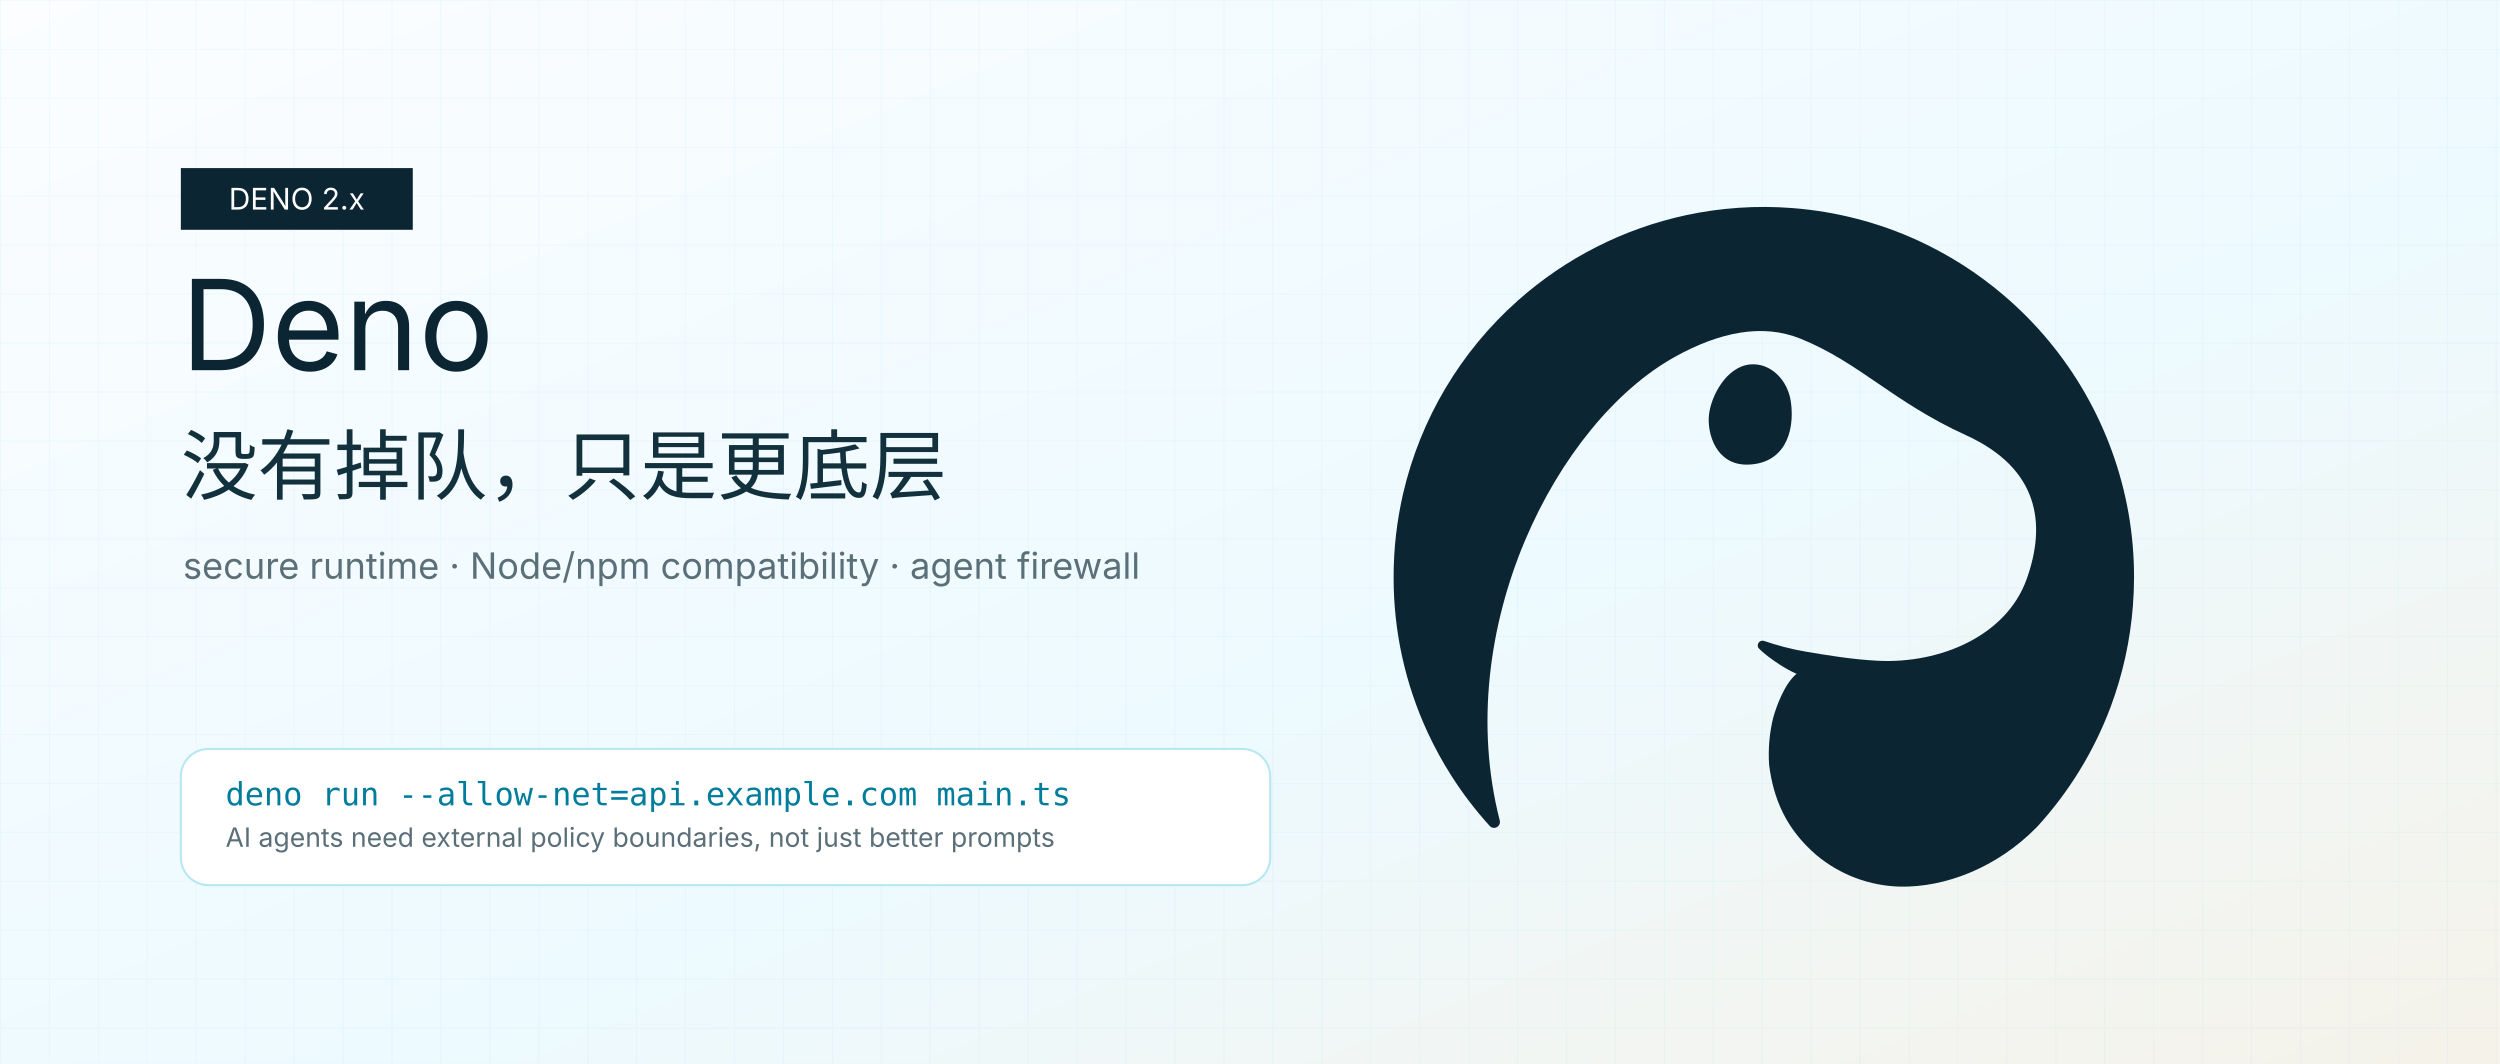
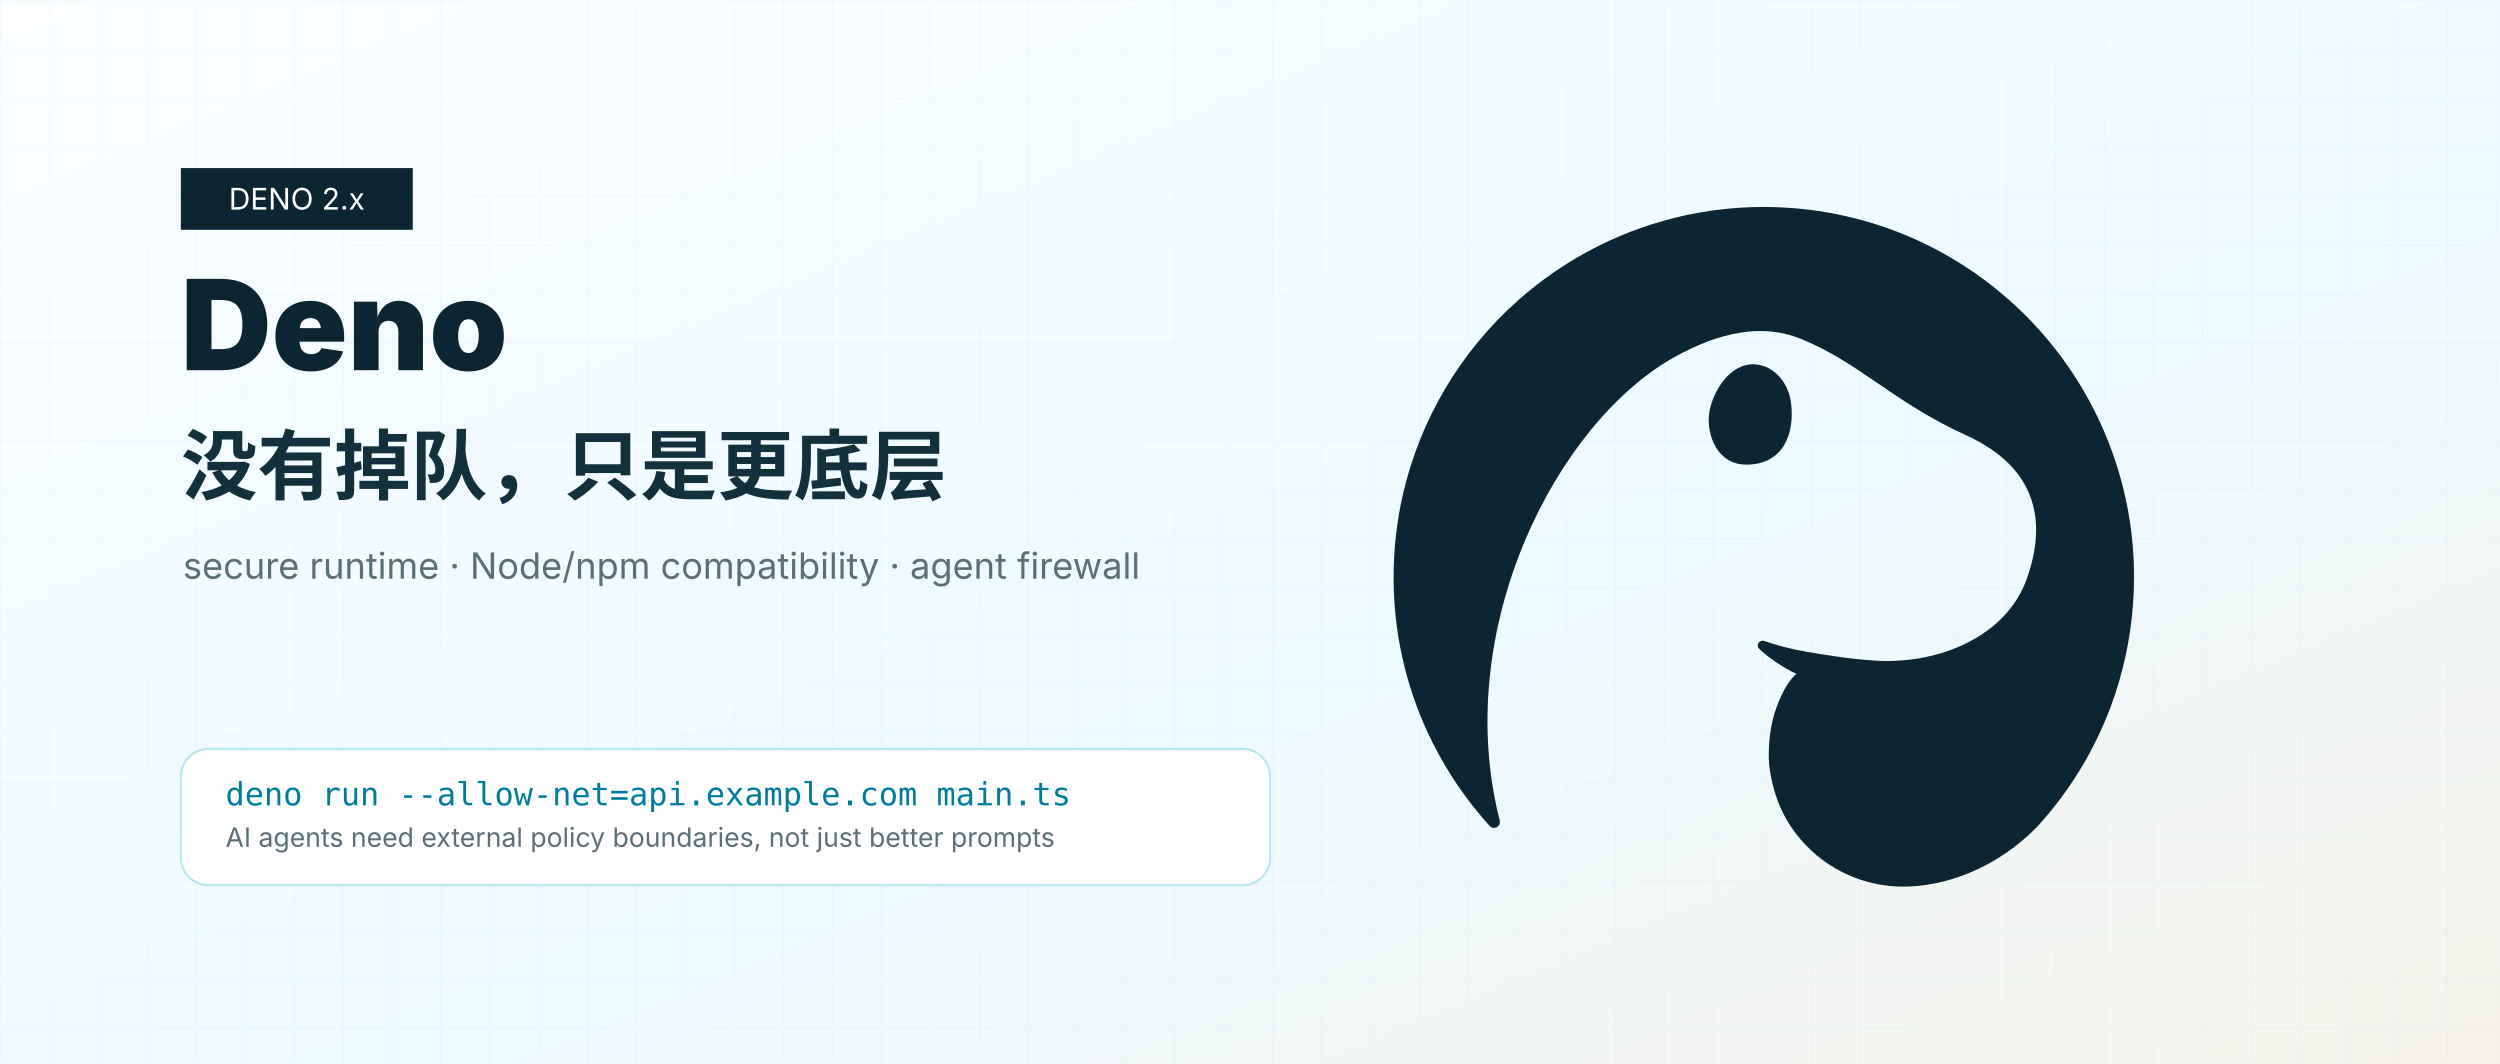
<svg xmlns="http://www.w3.org/2000/svg" width="2350" height="1000" viewBox="0 0 2350 1000" role="img" aria-label="Deno core advantages article cover">
  <defs>
+     <style>
+       @font-face {
+         font-family: "Nunito";
+         src: url("https://cdn.jsdelivr.net/npm/@fontsource-variable/nunito/files/nunito-latin-wght-normal.woff2") format("woff2");
+         font-weight: 200 1000;
+         font-style: normal;
+       }
+       @font-face {
+         font-family: "Nunito Variable";
+         src: url("https://cdn.jsdelivr.net/npm/@fontsource-variable/nunito/files/nunito-latin-wght-normal.woff2") format("woff2");
+         font-weight: 200 1000;
+         font-style: normal;
+       }
+     </style>
    <linearGradient id="paper" x1="0" y1="0" x2="1" y2="1">
      <stop offset="0" stop-color="#fbfdff" />
      <stop offset="0.58" stop-color="#edfaff" />
      <stop offset="1" stop-color="#f5f2e9" />
    </linearGradient>
    <pattern id="grid" width="46" height="46" patternUnits="userSpaceOnUse">
      <path d="M 46 0 L 0 0 0 46" fill="none" stroke="#8ac9d8" stroke-width="1" opacity="0.16" />
    </pattern>
  </defs>
  <rect width="2350" height="1000" fill="url(#paper)" />
  <rect width="2350" height="1000" fill="url(#grid)" />
  <g transform="translate(170 158)">
    <rect x="0" y="0" width="218" height="58" rx="0" fill="#0b2533" />
-     <text x="109" y="39" text-anchor="middle" fill="#ffffff" font-family="Avenir Next, Inter, Helvetica Neue, PingFang SC, sans-serif" font-size="28" letter-spacing="0">DENO 2.x</text>
-     <text x="0" y="190" fill="#0b2533" font-family="Avenir Next, Inter, Helvetica Neue, PingFang SC, sans-serif" font-size="118" letter-spacing="0">Deno</text>
-     <text x="0" y="306" fill="#12313d" font-family="Avenir Next, Inter, Helvetica Neue, PingFang SC, sans-serif" font-size="72" letter-spacing="0">没有掉队，只是更底层</text>
-     <text x="2" y="386" fill="#5b6f79" font-family="Avenir Next, Inter, Helvetica Neue, PingFang SC, sans-serif" font-size="34" letter-spacing="0">secure runtime · Node/npm compatibility · agent firewall</text>
+     <text x="109" y="39" text-anchor="middle" fill="#ffffff" font-family="Nunito, Nunito Variable, Avenir Next, Inter, Helvetica Neue, PingFang SC, sans-serif" font-size="28" letter-spacing="0">DENO 2.x</text>
+     <text x="0" y="190" fill="#0b2533" font-weight="900" font-family="Nunito, Nunito Variable, Avenir Next, Inter, Helvetica Neue, PingFang SC, sans-serif" font-size="118" letter-spacing="0">Deno</text>
+     <text x="0" y="306" fill="#12313d" font-weight="800" font-family="Nunito, Nunito Variable, Avenir Next, Inter, Helvetica Neue, PingFang SC, sans-serif" font-size="72" letter-spacing="0">没有掉队，只是更底层</text>
+     <text x="2" y="386" fill="#5b6f79" font-family="Nunito, Nunito Variable, Avenir Next, Inter, Helvetica Neue, PingFang SC, sans-serif" font-size="34" letter-spacing="0">secure runtime · Node/npm compatibility · agent firewall</text>
  </g>
  <g transform="translate(170 704)">
    <rect x="0" y="0" width="1024" height="128" rx="26" fill="#ffffff" stroke="#b7e8f2" stroke-width="2" />
    <text x="42" y="53" fill="#007d9c" font-family="JetBrains Mono, SFMono-Regular, Menlo, monospace" font-size="30" letter-spacing="0">deno run --allow-net=api.example.com main.ts</text>
-     <text x="42" y="92" fill="#5b6f79" font-family="Avenir Next, Inter, Helvetica Neue, PingFang SC, sans-serif" font-size="25" letter-spacing="0">AI agents need external policy boundaries, not just better prompts</text>
+     <text x="42" y="92" fill="#5b6f79" font-family="Nunito, Nunito Variable, Avenir Next, Inter, Helvetica Neue, PingFang SC, sans-serif" font-size="25" letter-spacing="0">AI agents need external policy boundaries, not just better prompts</text>
  </g>
  <g transform="translate(1310 166) scale(29)">
    <path fill="#0b2533" d="M1.105 18.02A11.9 11.9 0 0 1 0 12.985q0-.698.078-1.376a12 12 0 0 1 .231-1.34A12 12 0 0 1 4.025 4.02a12 12 0 0 1 5.46-2.771 12 12 0 0 1 3.428-.23c1.452.112 2.825.477 4.077 1.05a12 12 0 0 1 2.78 1.774 12.02 12.02 0 0 1 4.053 7.078A12 12 0 0 1 24 12.985q0 .454-.036.914a12 12 0 0 1-.728 3.305 12 12 0 0 1-2.38 3.875c-1.33 1.357-3.02 1.962-4.43 1.936a4.4 4.4 0 0 1-2.724-1.024c-.99-.853-1.391-1.83-1.53-2.919a5 5 0 0 1 .128-1.518c.105-.38.37-1.116.76-1.437-.455-.197-1.04-.624-1.226-.829-.045-.05-.04-.13 0-.183a.155.155 0 0 1 .177-.053c.392.134.869.267 1.372.35.66.111 1.484.25 2.317.292 2.03.1 4.153-.813 4.812-2.627s.403-3.609-1.96-4.685-3.454-2.356-5.363-3.128c-1.247-.505-2.636-.205-4.06.582-3.838 2.121-7.277 8.822-5.69 15.032a.191.191 0 0 1-.315.19 12 12 0 0 1-1.25-1.634 12 12 0 0 1-.769-1.404M11.57 6.087c.649-.051 1.214.501 1.31 1.236.13.979-.228 1.99-1.41 2.013-1.01.02-1.315-.997-1.248-1.614.066-.616.574-1.575 1.35-1.635" />
  </g>
</svg>
